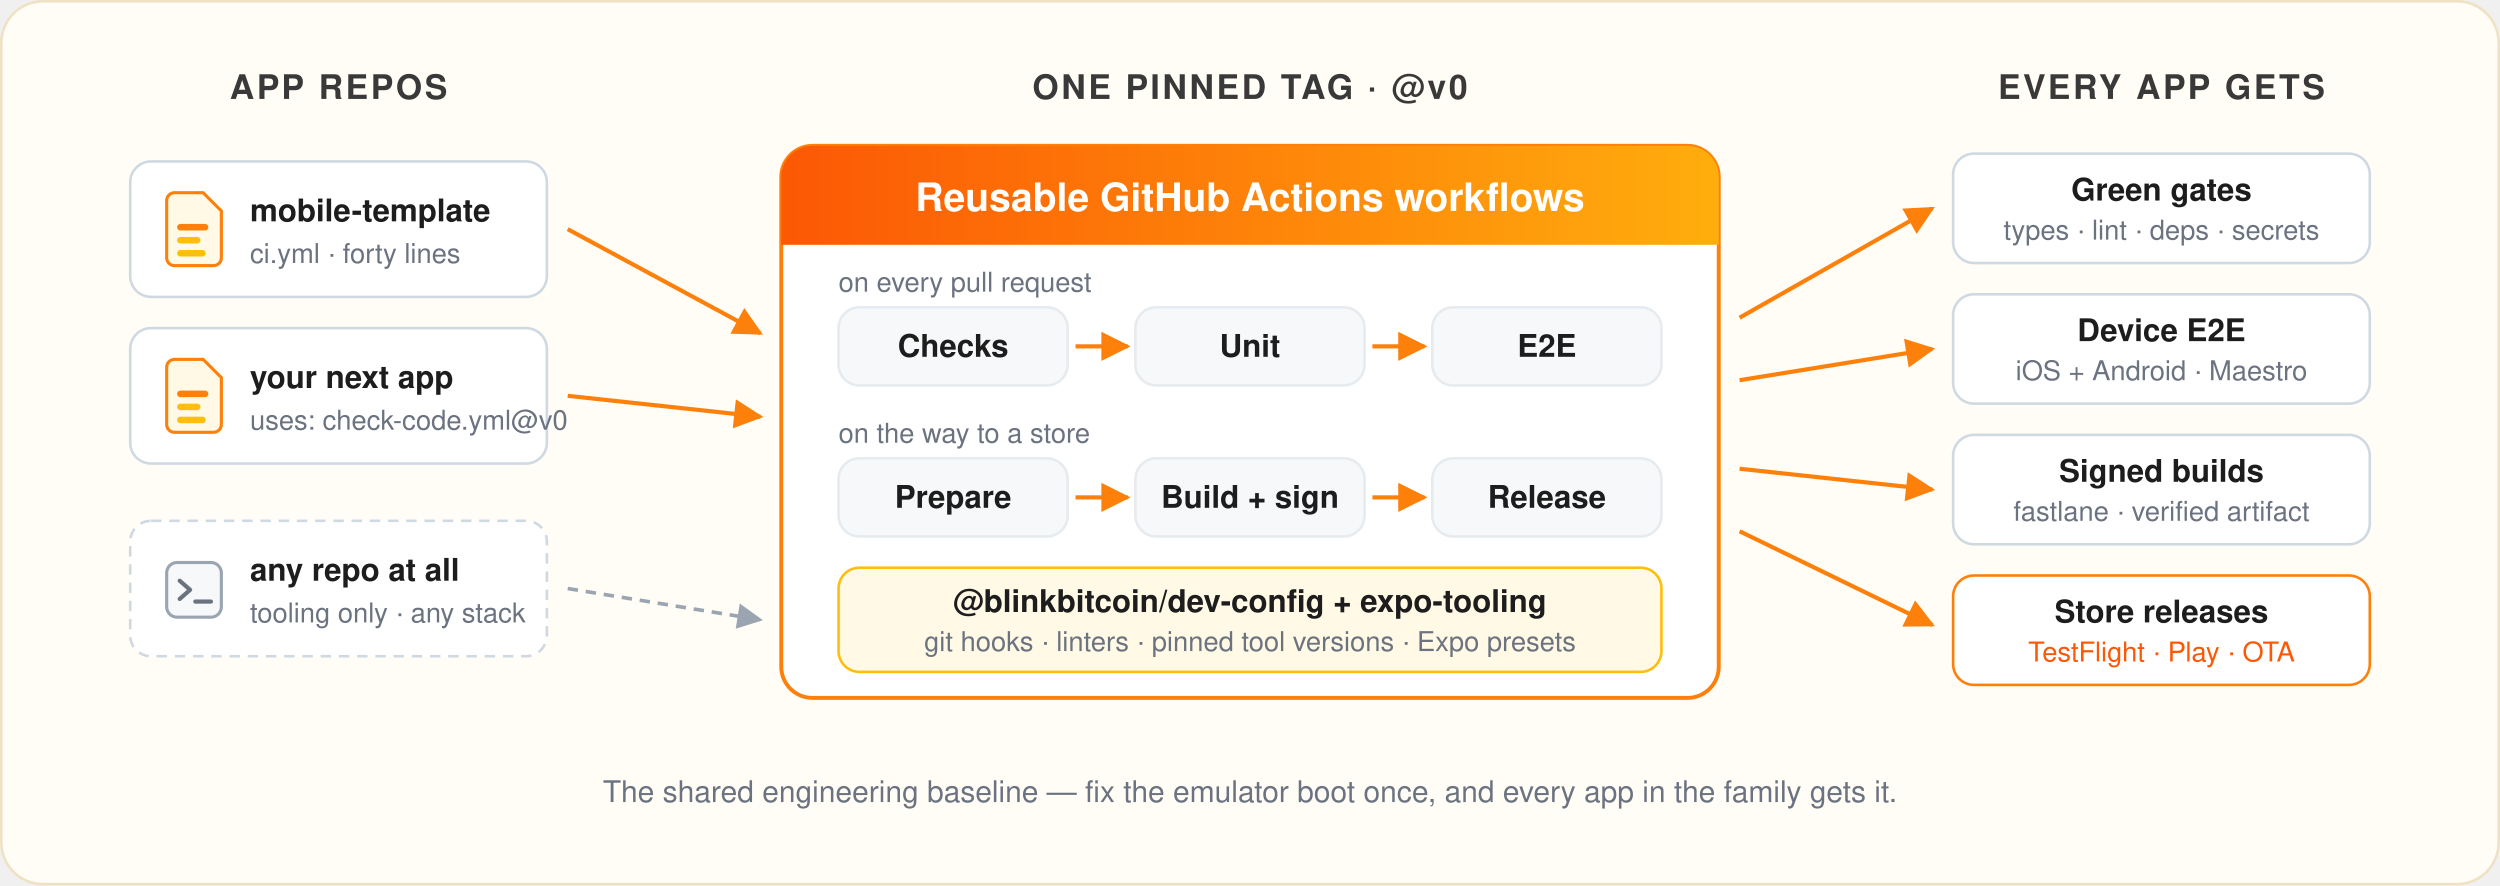
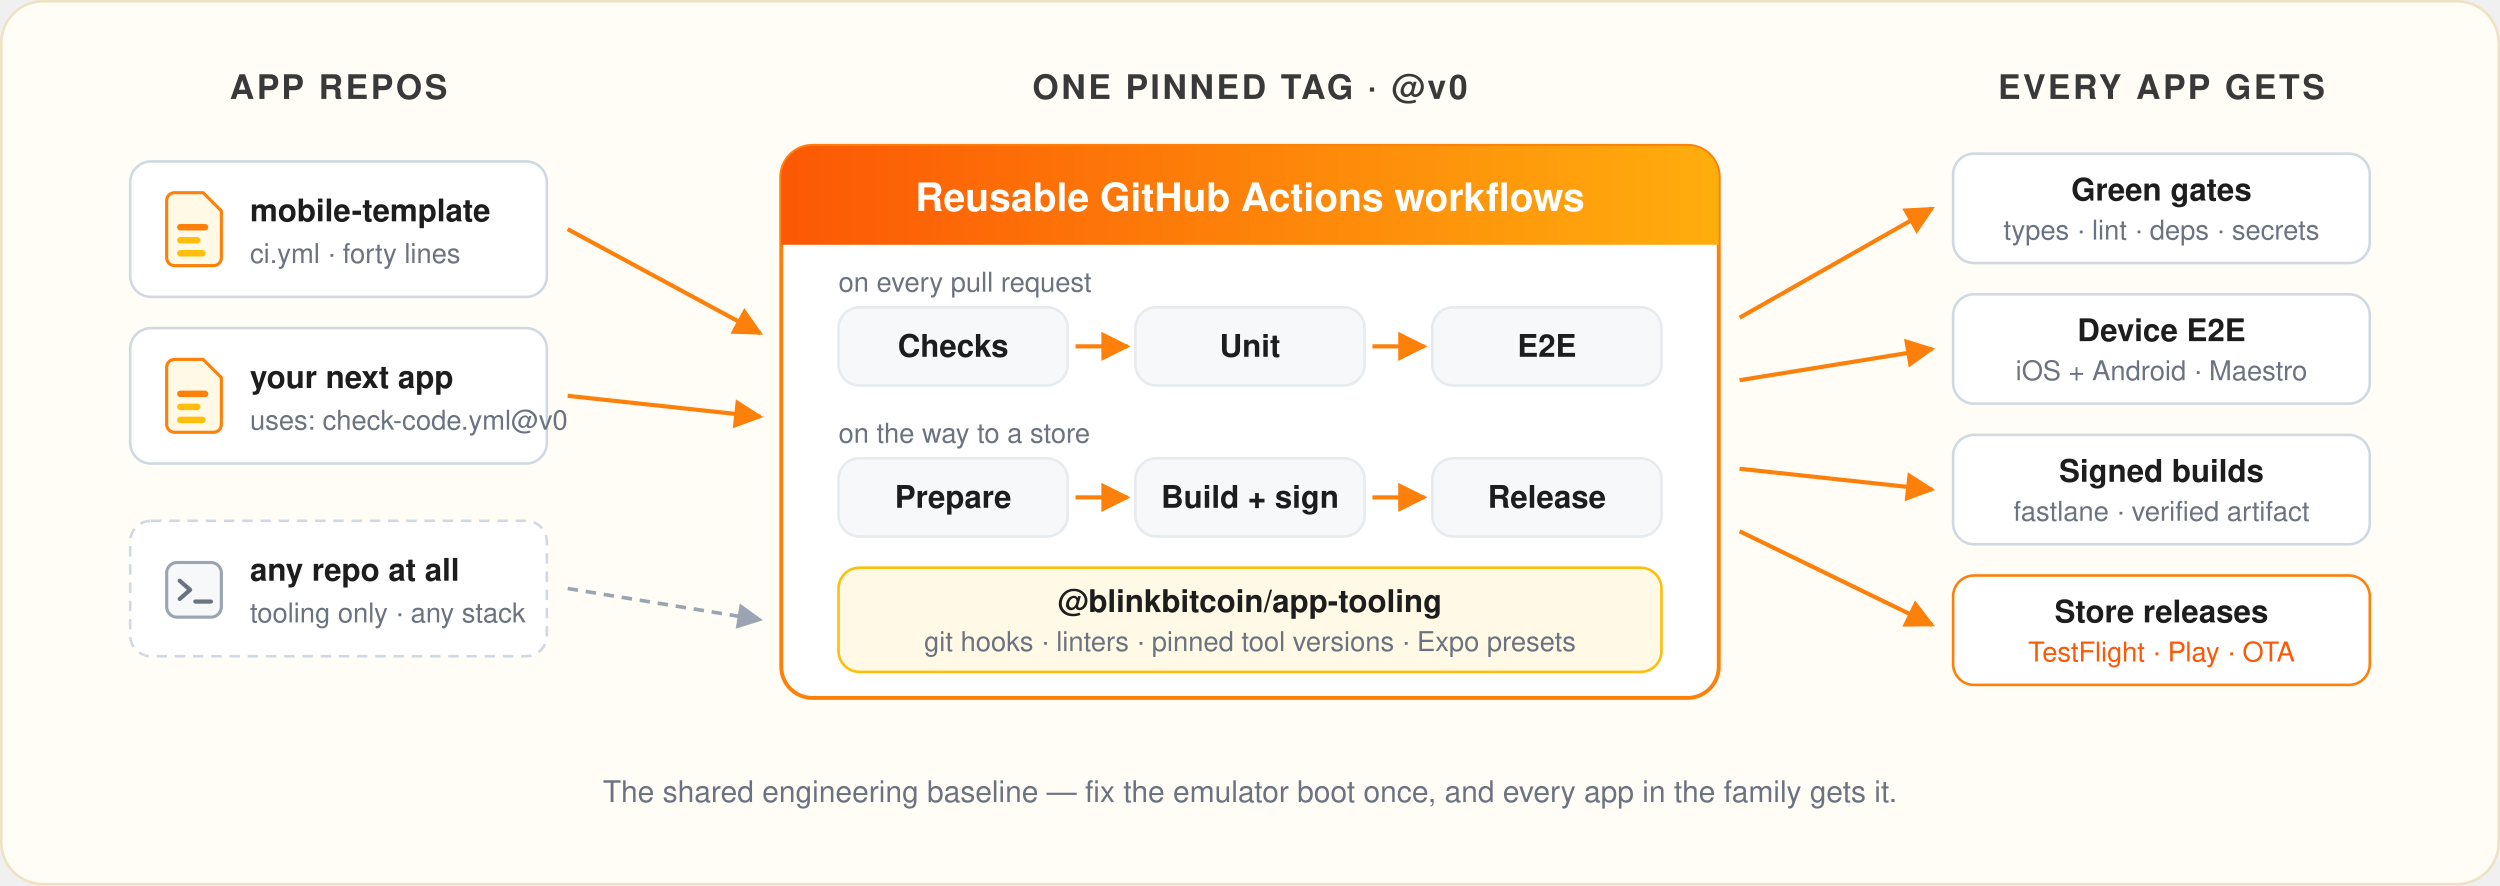
- <svg xmlns="http://www.w3.org/2000/svg" width="960" height="340" viewBox="0 0 960 340" font-family="-apple-system, BlinkMacSystemFont, 'Segoe UI', Helvetica, Arial, sans-serif" role="img" aria-label="shared-workflows: app repos carry a short ci.yml that calls the reusable GitHub Actions workflows here at the pinned tag v0 — Checks, Unit and E2E on every pull request; Prepare, Build and sign, and Release on the way to a store — while any repo can install the dev-config npm package for hooks, linters and pinned tools. Every app gets green checks, device E2E, signed builds and store releases.">
+ <svg xmlns="http://www.w3.org/2000/svg" width="960" height="340" viewBox="0 0 960 340" font-family="-apple-system, BlinkMacSystemFont, 'Segoe UI', Helvetica, Arial, sans-serif" role="img" aria-label="shared-workflows: app repos carry a short ci.yml that calls the reusable GitHub Actions workflows here at the pinned tag v0 — Checks, Unit and E2E on every pull request; Prepare, Build and sign, and Release on the way to a store — while any repo can install the app-tooling npm package for hooks, linters and pinned tools, and an Expo app extends its presets. Every app gets green checks, device E2E, signed builds and store releases.">
  <defs>
    <marker id="arrowOrange" viewBox="0 0 10 10" refX="9" refY="5" markerWidth="7" markerHeight="7" orient="auto-start-reverse">
      <path d="M0 0 L10 5 L0 10 z" fill="#fd800b" />
    </marker>
    <marker id="arrowGrey" viewBox="0 0 10 10" refX="9" refY="5" markerWidth="7" markerHeight="7" orient="auto-start-reverse">
      <path d="M0 0 L10 5 L0 10 z" fill="#9aa5b1" />
    </marker>
    <linearGradient id="blinkRamp" x1="0" y1="0" x2="1" y2="0">
      <stop offset="0" stop-color="#fc5805" />
      <stop offset="1" stop-color="#ffad0d" />
    </linearGradient>
  </defs>
  <rect x="0.5" y="0.5" width="959" height="339" rx="16" fill="#fffdf6" stroke="#efe2c4" />
  <text x="130" y="38" text-anchor="middle" font-size="13" font-weight="700" fill="#393939" letter-spacing="1">APP REPOS</text>
  <text x="480" y="38" text-anchor="middle" font-size="13" font-weight="700" fill="#393939" letter-spacing="1">ONE PINNED TAG · @v0</text>
  <text x="830" y="38" text-anchor="middle" font-size="13" font-weight="700" fill="#393939" letter-spacing="1">EVERY APP GETS</text>
  <g>
    <rect x="50" y="62" width="160" height="52" rx="8" fill="#ffffff" stroke="#cfd9e2" />
    <g transform="translate(64 74)">
      <path d="M0 3 a3 3 0 0 1 3 -3 h11 l7 7 v18 a3 3 0 0 1 -3 3 h-15 a3 3 0 0 1 -3 -3 z" fill="#fff9e5" stroke="#fd800b" stroke-width="1.2" />
      <rect x="4" y="12" width="12" height="2.5" rx="1.25" fill="#fd800b" />
      <rect x="4" y="17" width="9" height="2.5" rx="1.25" fill="#ffbe0b" />
      <rect x="4" y="22" width="11" height="2.5" rx="1.25" fill="#ffbe0b" />
    </g>
    <text x="96" y="85" font-size="12" font-weight="600" fill="#1d1d1d">mobile-template</text>
    <text x="96" y="101" font-size="10.5" fill="#6b7280">ci.yml · forty lines</text>
    <rect x="50" y="126" width="160" height="52" rx="8" fill="#ffffff" stroke="#cfd9e2" />
    <g transform="translate(64 138)">
      <path d="M0 3 a3 3 0 0 1 3 -3 h11 l7 7 v18 a3 3 0 0 1 -3 3 h-15 a3 3 0 0 1 -3 -3 z" fill="#fff9e5" stroke="#fd800b" stroke-width="1.2" />
      <rect x="4" y="12" width="12" height="2.5" rx="1.25" fill="#fd800b" />
      <rect x="4" y="17" width="9" height="2.5" rx="1.25" fill="#ffbe0b" />
      <rect x="4" y="22" width="11" height="2.5" rx="1.25" fill="#ffbe0b" />
    </g>
    <text x="96" y="149" font-size="12" font-weight="600" fill="#1d1d1d">your next app</text>
    <text x="96" y="165" font-size="10.5" fill="#6b7280">uses: check-code.yml@v0</text>
    <rect x="50" y="200" width="160" height="52" rx="8" fill="#ffffff" stroke="#cfd9e2" stroke-dasharray="4 3" />
    <g transform="translate(64 212)">
      <rect x="0" y="4" width="21" height="21" rx="4" fill="#f6f8fa" stroke="#9aa5b1" stroke-width="1.2" />
      <path d="M5 11 l4 3.5 l-4 3.5 M11 19 h6" fill="none" stroke="#6b7280" stroke-width="1.6" stroke-linecap="round" stroke-linejoin="round" />
    </g>
    <text x="96" y="223" font-size="12" font-weight="600" fill="#1d1d1d">any repo at all</text>
    <text x="96" y="239" font-size="10.5" fill="#6b7280">tooling only · any stack</text>
  </g>
  <line x1="218" y1="88" x2="292" y2="128" stroke="#fd800b" stroke-width="1.6" marker-end="url(#arrowOrange)" />
  <line x1="218" y1="152" x2="292" y2="160" stroke="#fd800b" stroke-width="1.6" marker-end="url(#arrowOrange)" />
  <line x1="218" y1="226" x2="292" y2="238" stroke="#9aa5b1" stroke-width="1.4" stroke-dasharray="4 3" marker-end="url(#arrowGrey)" />
  <g>
    <rect x="300" y="56" width="360" height="212" rx="12" fill="#ffffff" stroke="#fd800b" stroke-width="1.5" />
    <path d="M300 68 a12 12 0 0 1 12 -12 h336 a12 12 0 0 1 12 12 v26 h-360 z" fill="url(#blinkRamp)" />
    <text x="480" y="81" text-anchor="middle" font-size="15" font-weight="700" fill="#ffffff">Reusable GitHub Actions workflows</text>
    <text x="322" y="112" font-size="10.5" fill="#6b7280">on every pull request</text>
    <rect x="322" y="118" width="88" height="30" rx="8" fill="#f6f8fa" stroke="#e6ebef" />
    <text x="366" y="137" text-anchor="middle" font-size="12" font-weight="600" fill="#1d1d1d">Checks</text>
    <line x1="413" y1="133" x2="433" y2="133" stroke="#fd800b" stroke-width="1.6" marker-end="url(#arrowOrange)" />
    <rect x="436" y="118" width="88" height="30" rx="8" fill="#f6f8fa" stroke="#e6ebef" />
    <text x="480" y="137" text-anchor="middle" font-size="12" font-weight="600" fill="#1d1d1d">Unit</text>
    <line x1="527" y1="133" x2="547" y2="133" stroke="#fd800b" stroke-width="1.6" marker-end="url(#arrowOrange)" />
    <rect x="550" y="118" width="88" height="30" rx="8" fill="#f6f8fa" stroke="#e6ebef" />
    <text x="594" y="137" text-anchor="middle" font-size="12" font-weight="600" fill="#1d1d1d">E2E</text>
    <text x="322" y="170" font-size="10.5" fill="#6b7280">on the way to a store</text>
    <rect x="322" y="176" width="88" height="30" rx="8" fill="#f6f8fa" stroke="#e6ebef" />
    <text x="366" y="195" text-anchor="middle" font-size="12" font-weight="600" fill="#1d1d1d">Prepare</text>
    <line x1="413" y1="191" x2="433" y2="191" stroke="#fd800b" stroke-width="1.6" marker-end="url(#arrowOrange)" />
    <rect x="436" y="176" width="88" height="30" rx="8" fill="#f6f8fa" stroke="#e6ebef" />
    <text x="480" y="195" text-anchor="middle" font-size="12" font-weight="600" fill="#1d1d1d">Build + sign</text>
    <line x1="527" y1="191" x2="547" y2="191" stroke="#fd800b" stroke-width="1.6" marker-end="url(#arrowOrange)" />
    <rect x="550" y="176" width="88" height="30" rx="8" fill="#f6f8fa" stroke="#e6ebef" />
    <text x="594" y="195" text-anchor="middle" font-size="12" font-weight="600" fill="#1d1d1d">Release</text>
    <rect x="322" y="218" width="316" height="40" rx="8" fill="#fff9e5" stroke="#ffbe0b" />
-     <text x="480" y="235" text-anchor="middle" font-size="12" font-weight="600" fill="#1d1d1d">@blinkbitcoin/dev-config + expo-tooling</text>
+     <text x="480" y="235" text-anchor="middle" font-size="12" font-weight="600" fill="#1d1d1d">@blinkbitcoin/app-tooling</text>
    <text x="480" y="250" text-anchor="middle" font-size="10.5" fill="#6b7280">git hooks · linters · pinned tool versions · Expo presets</text>
  </g>
  <line x1="668" y1="122" x2="742" y2="80" stroke="#fd800b" stroke-width="1.6" marker-end="url(#arrowOrange)" />
  <line x1="668" y1="146" x2="742" y2="134" stroke="#fd800b" stroke-width="1.6" marker-end="url(#arrowOrange)" />
  <line x1="668" y1="180" x2="742" y2="188" stroke="#fd800b" stroke-width="1.6" marker-end="url(#arrowOrange)" />
  <line x1="668" y1="204" x2="742" y2="240" stroke="#fd800b" stroke-width="1.6" marker-end="url(#arrowOrange)" />
  <g>
    <rect x="750" y="59" width="160" height="42" rx="8" fill="#ffffff" stroke="#cfd9e2" />
    <text x="830" y="77" text-anchor="middle" font-size="12" font-weight="600" fill="#1d1d1d">Green gates</text>
    <text x="830" y="92" text-anchor="middle" font-size="10.5" fill="#6b7280">types · lint · deps · secrets</text>
    <rect x="750" y="113" width="160" height="42" rx="8" fill="#ffffff" stroke="#cfd9e2" />
    <text x="830" y="131" text-anchor="middle" font-size="12" font-weight="600" fill="#1d1d1d">Device E2E</text>
    <text x="830" y="146" text-anchor="middle" font-size="10.5" fill="#6b7280">iOS + Android · Maestro</text>
    <rect x="750" y="167" width="160" height="42" rx="8" fill="#ffffff" stroke="#cfd9e2" />
    <text x="830" y="185" text-anchor="middle" font-size="12" font-weight="600" fill="#1d1d1d">Signed builds</text>
    <text x="830" y="200" text-anchor="middle" font-size="10.5" fill="#6b7280">fastlane · verified artifact</text>
    <rect x="750" y="221" width="160" height="42" rx="8" fill="#ffffff" stroke="#fd800b" />
    <text x="830" y="239" text-anchor="middle" font-size="12" font-weight="600" fill="#1d1d1d">Store releases</text>
    <text x="830" y="254" text-anchor="middle" font-size="10.5" fill="#fc5805">TestFlight · Play · OTA</text>
  </g>
  <text x="480" y="308" text-anchor="middle" font-size="11.5" fill="#6b7280">The shared engineering baseline — fix the emulator boot once, and every app in the family gets it.</text>
</svg>
